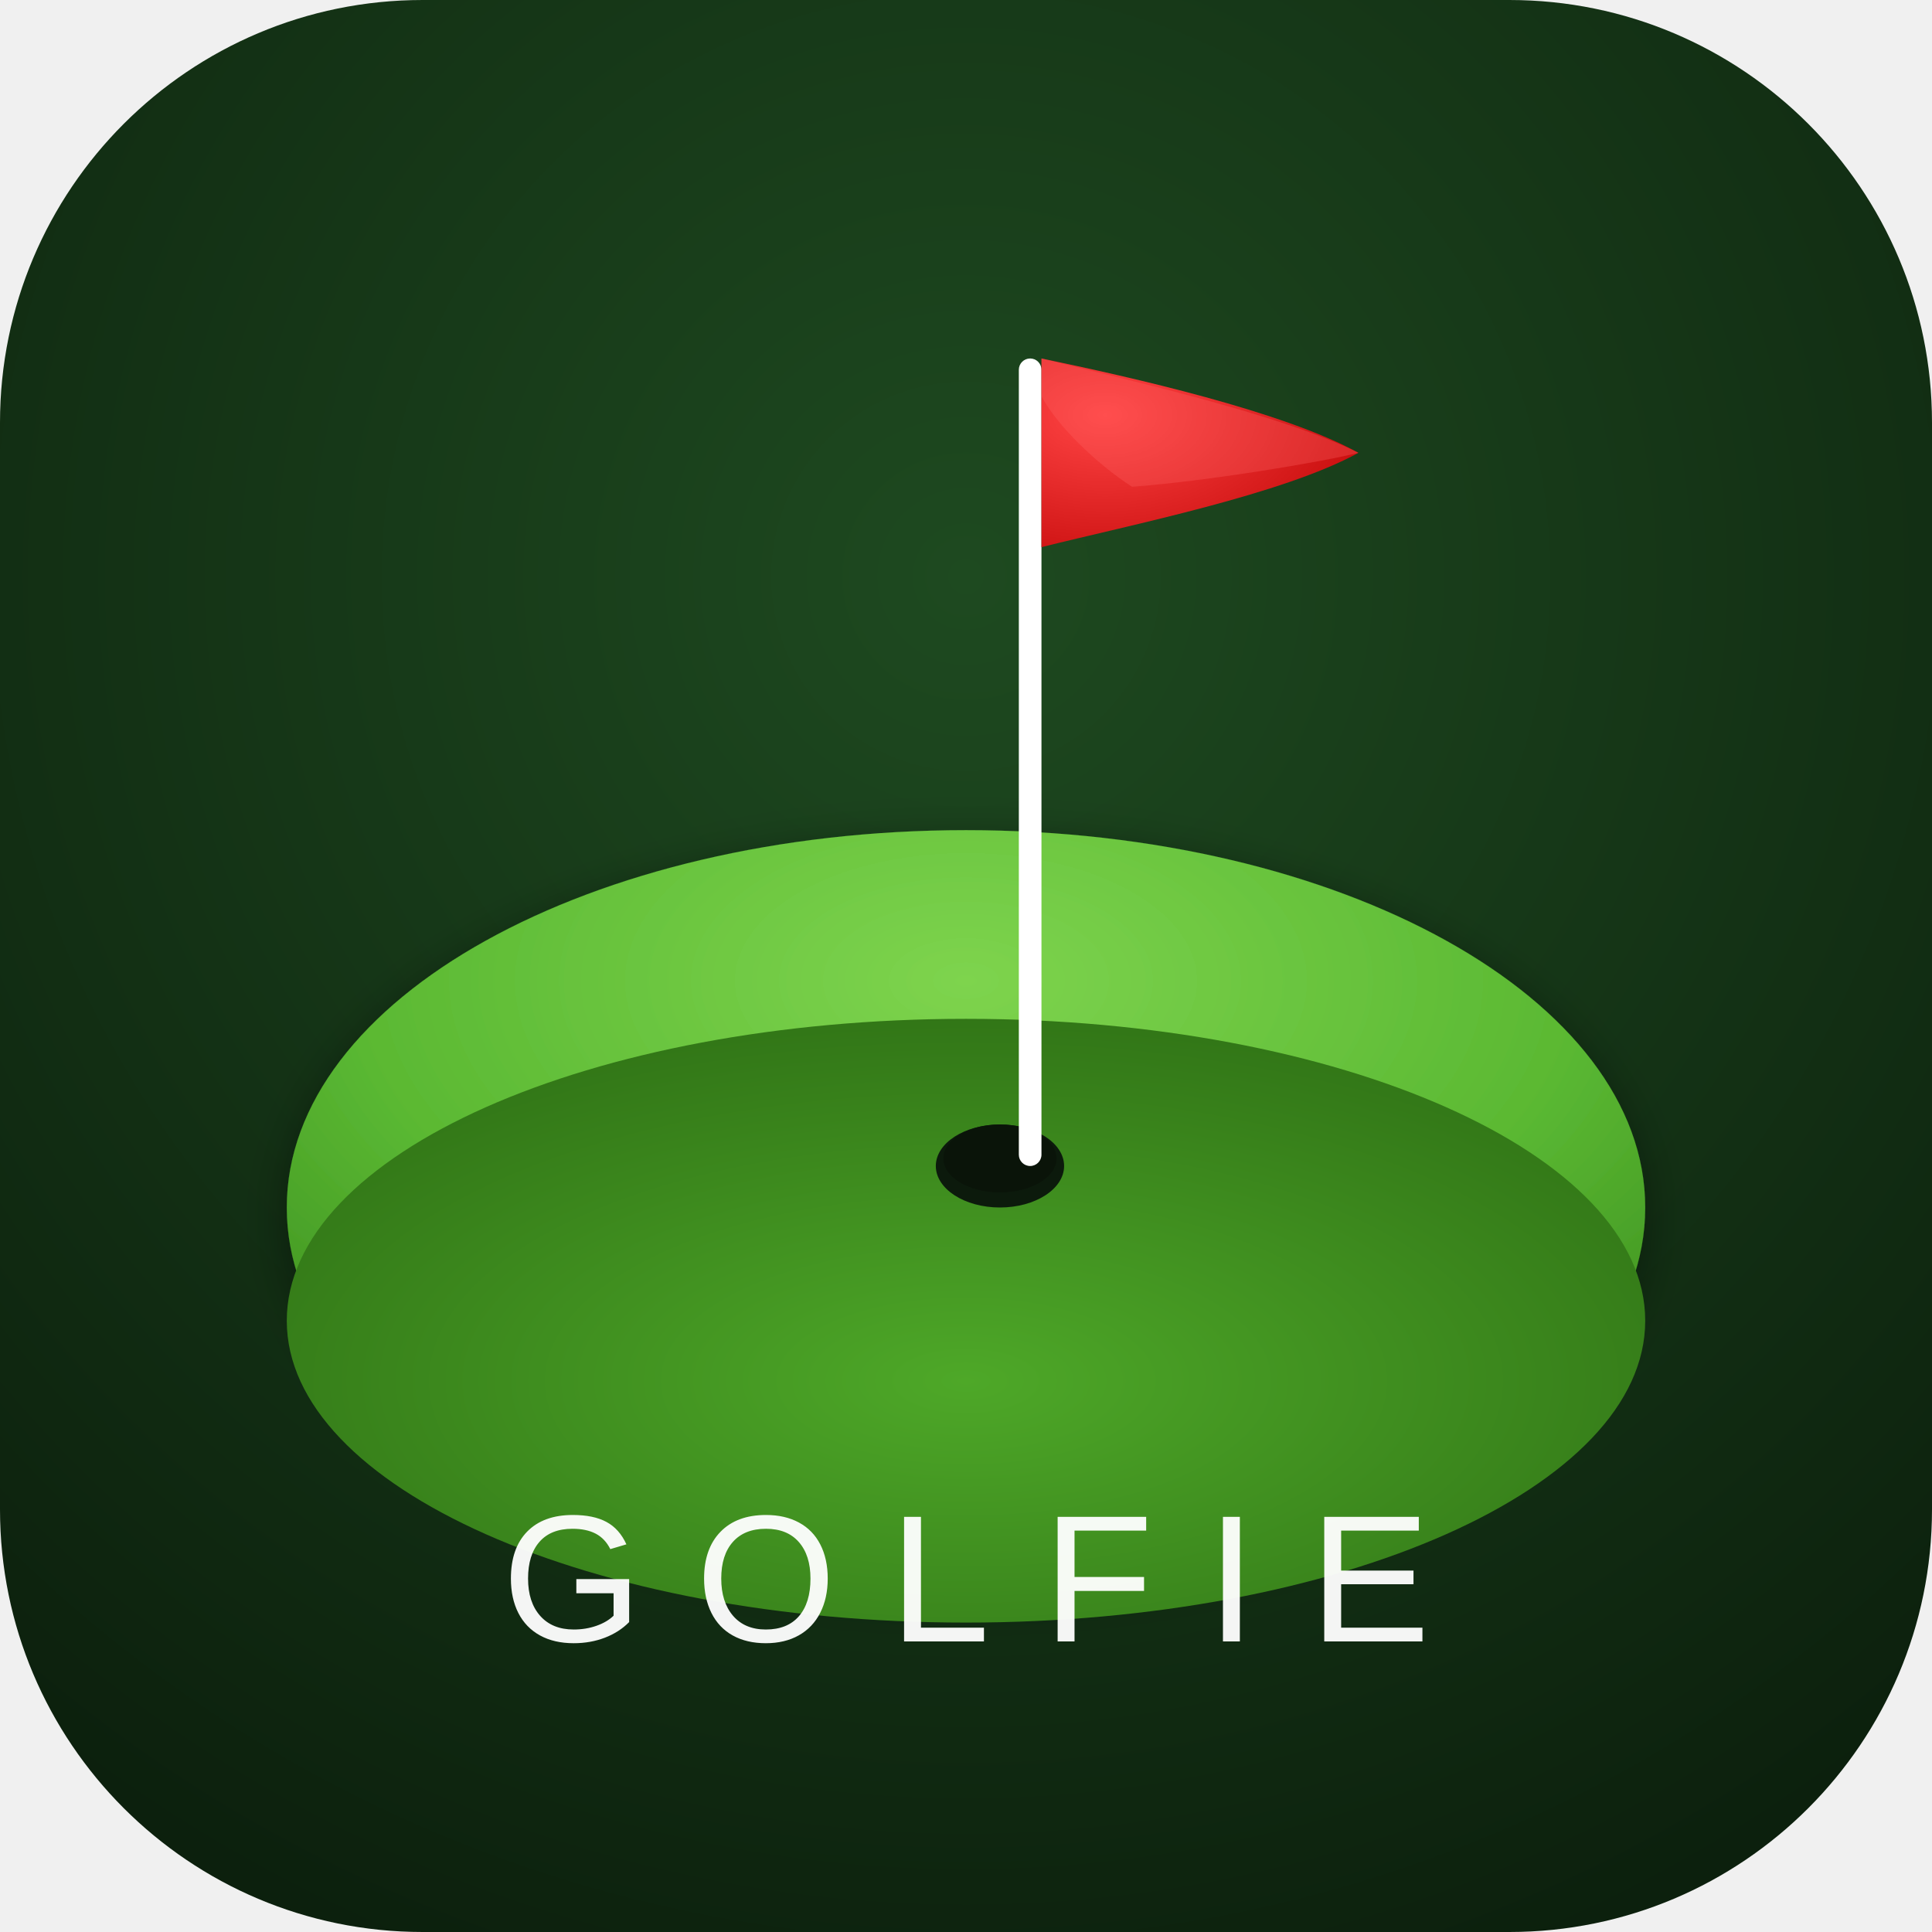
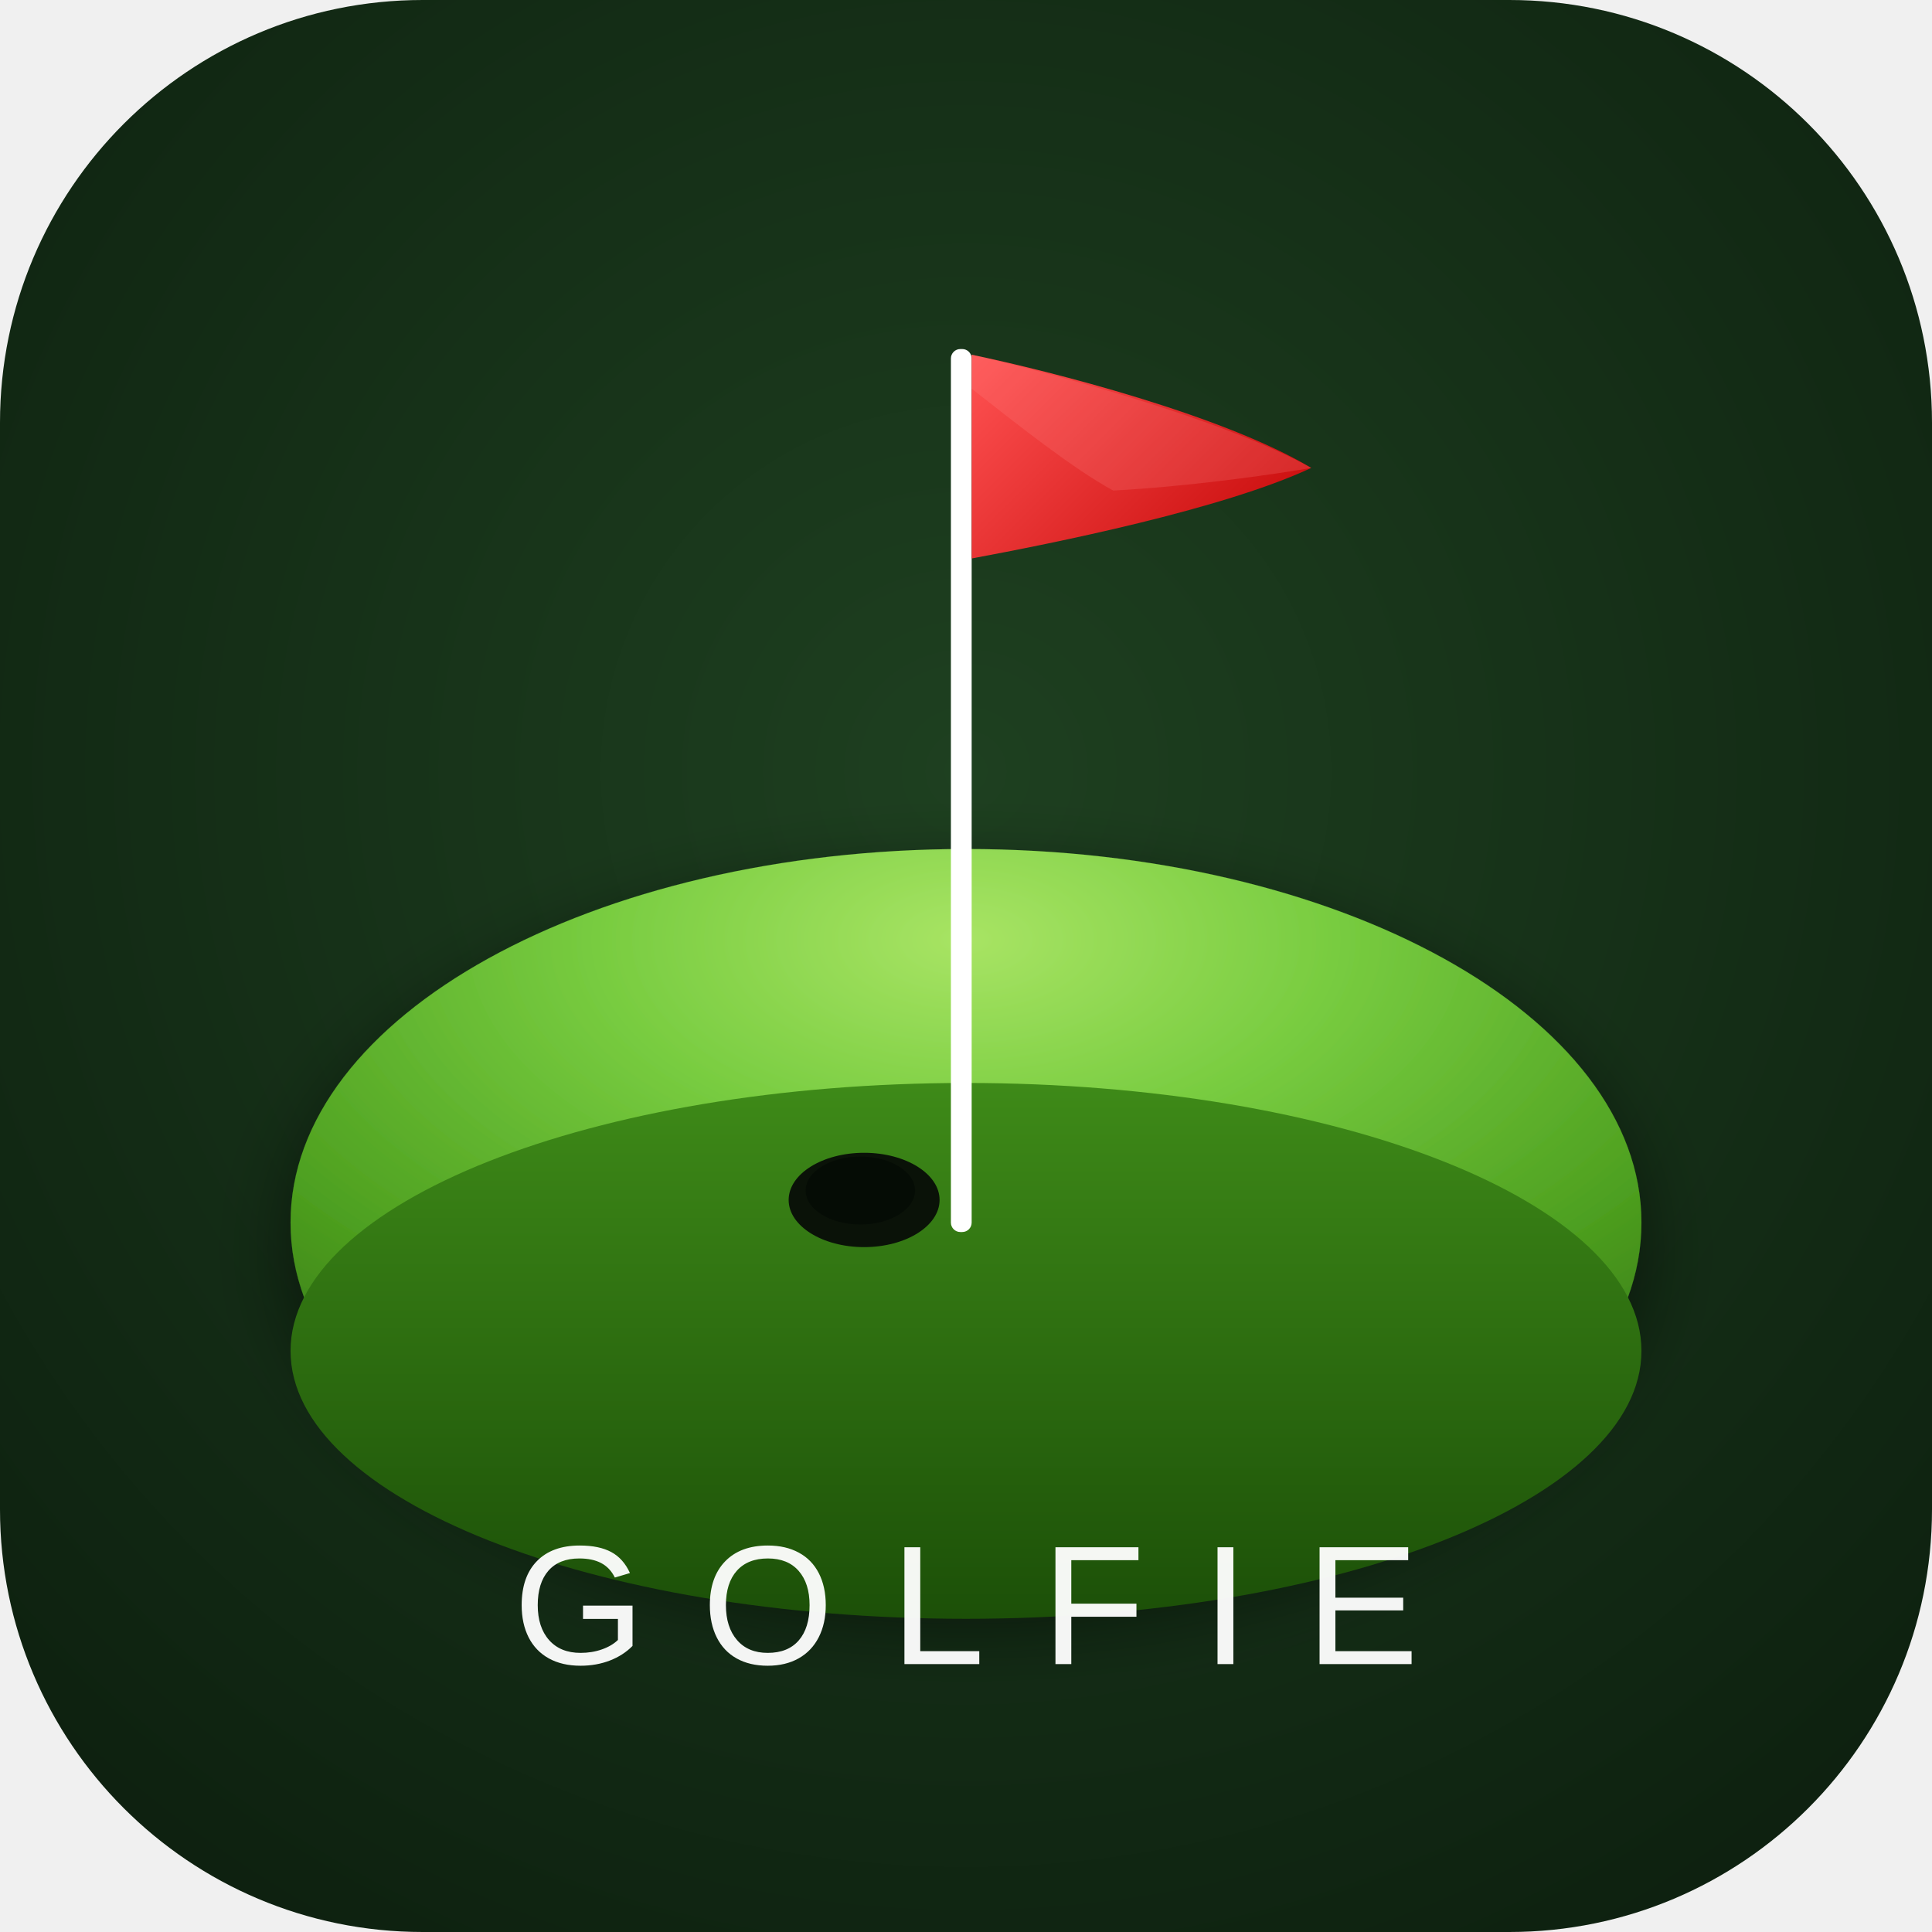
<svg xmlns="http://www.w3.org/2000/svg" viewBox="0 0 1024 1024">
  <defs>
-     <radialGradient id="bgGrad" cx="50%" cy="30%" r="80%">
-       <stop offset="0%" stop-color="#1e4a20" />
-       <stop offset="100%" stop-color="#0b1e0c" />
+     <radialGradient id="bgGrad" cx="50%" cy="40%" r="75%">
+       <stop offset="0%" stop-color="#1e4020" />
+       <stop offset="100%" stop-color="#0c1e0e" />
    </radialGradient>
-     <radialGradient id="hillGrad" cx="50%" cy="20%" r="75%">
-       <stop offset="0%" stop-color="#7ed44e" />
-       <stop offset="60%" stop-color="#5ab832" />
-       <stop offset="100%" stop-color="#3a8a1e" />
+     <radialGradient id="hillGrad" cx="50%" cy="12%" r="90%">
+       <stop offset="0%" stop-color="#a8e464" />
+       <stop offset="30%" stop-color="#78cc40" />
+       <stop offset="65%" stop-color="#4ea020" />
+       <stop offset="100%" stop-color="#286010" />
    </radialGradient>
-     <radialGradient id="hillSide" cx="50%" cy="60%" r="70%">
-       <stop offset="0%" stop-color="#4ea828" />
-       <stop offset="100%" stop-color="#2d6e14" />
-     </radialGradient>
-     <radialGradient id="flagGrad" cx="20%" cy="30%" r="80%">
-       <stop offset="0%" stop-color="#ff4444" />
-       <stop offset="100%" stop-color="#cc1111" />
-     </radialGradient>
-     <filter id="hillShadow" x="-10%" y="-10%" width="120%" height="130%">
-       <feDropShadow dx="0" dy="6" stdDeviation="12" flood-color="rgba(0,0,0,0.4)" />
+     <linearGradient id="hillFront" x1="0%" y1="0%" x2="0%" y2="100%">
+       <stop offset="0%" stop-color="#3e8a18" />
+       <stop offset="100%" stop-color="#1c5008" />
+     </linearGradient>
+     <linearGradient id="flagGrad" x1="0%" y1="0%" x2="100%" y2="60%">
+       <stop offset="0%" stop-color="#ff5252" />
+       <stop offset="100%" stop-color="#cc1010" />
+     </linearGradient>
+     <filter id="hillShadow" x="-15%" y="-15%" width="130%" height="145%">
+       <feDropShadow dx="0" dy="14" stdDeviation="20" flood-color="rgba(0,0,0,0.5)" />
    </filter>
  </defs>
  <rect width="1024" height="1024" rx="224" fill="url(#bgGrad)" />
-   <ellipse cx="512" cy="640" rx="360" ry="200" fill="url(#hillGrad)" filter="url(#hillShadow)" />
-   <ellipse cx="512" cy="700" rx="360" ry="160" fill="url(#hillSide)" />
-   <ellipse cx="530" cy="618" rx="34" ry="22" fill="#0c1a0c" />
-   <ellipse cx="530" cy="614" rx="30" ry="18" fill="#0a1409" />
-   <rect x="540" y="190" width="12" height="428" rx="6" fill="white" />
-   <path d="M552 190 C600 200, 680 218, 720 240 C680 262, 600 278, 552 290 Z" fill="url(#flagGrad)" />
-   <path d="M552 190 C600 202, 680 220, 720 240 C700 245, 640 255, 600 258 C580 245, 560 225, 552 210 Z" fill="rgba(255,100,100,0.3)" />
-   <text x="512" y="870" font-family="'Helvetica Neue', Arial, sans-serif" font-size="96" font-weight="300" fill="white" text-anchor="middle" letter-spacing="28" opacity="0.95">GOLFIE</text>
+   <ellipse cx="512" cy="648" rx="358" ry="198" fill="url(#hillGrad)" filter="url(#hillShadow)" />
+   <ellipse cx="512" cy="716" rx="358" ry="142" fill="url(#hillFront)" />
+   <ellipse cx="458" cy="636" rx="40" ry="25" fill="#0a1208" />
+   <ellipse cx="456" cy="631" rx="29" ry="18" fill="#050c05" />
+   <rect x="504" y="185" width="11" height="468" rx="5" fill="white" />
+   <path d="M515 188 C558 197, 648 220, 695 248 C648 270, 558 288, 515 296 Z" fill="url(#flagGrad)" />
+   <path d="M515 188 C558 198, 648 222, 695 248 C672 252, 628 258, 590 260 C568 248, 538 224, 515 206 Z" fill="rgba(255,140,140,0.2)" />
+   <text x="512" y="882" font-family="'Helvetica Neue', Arial, sans-serif" font-size="90" font-weight="300" fill="white" text-anchor="middle" letter-spacing="30" opacity="0.95">GOLFIE</text>
</svg>
